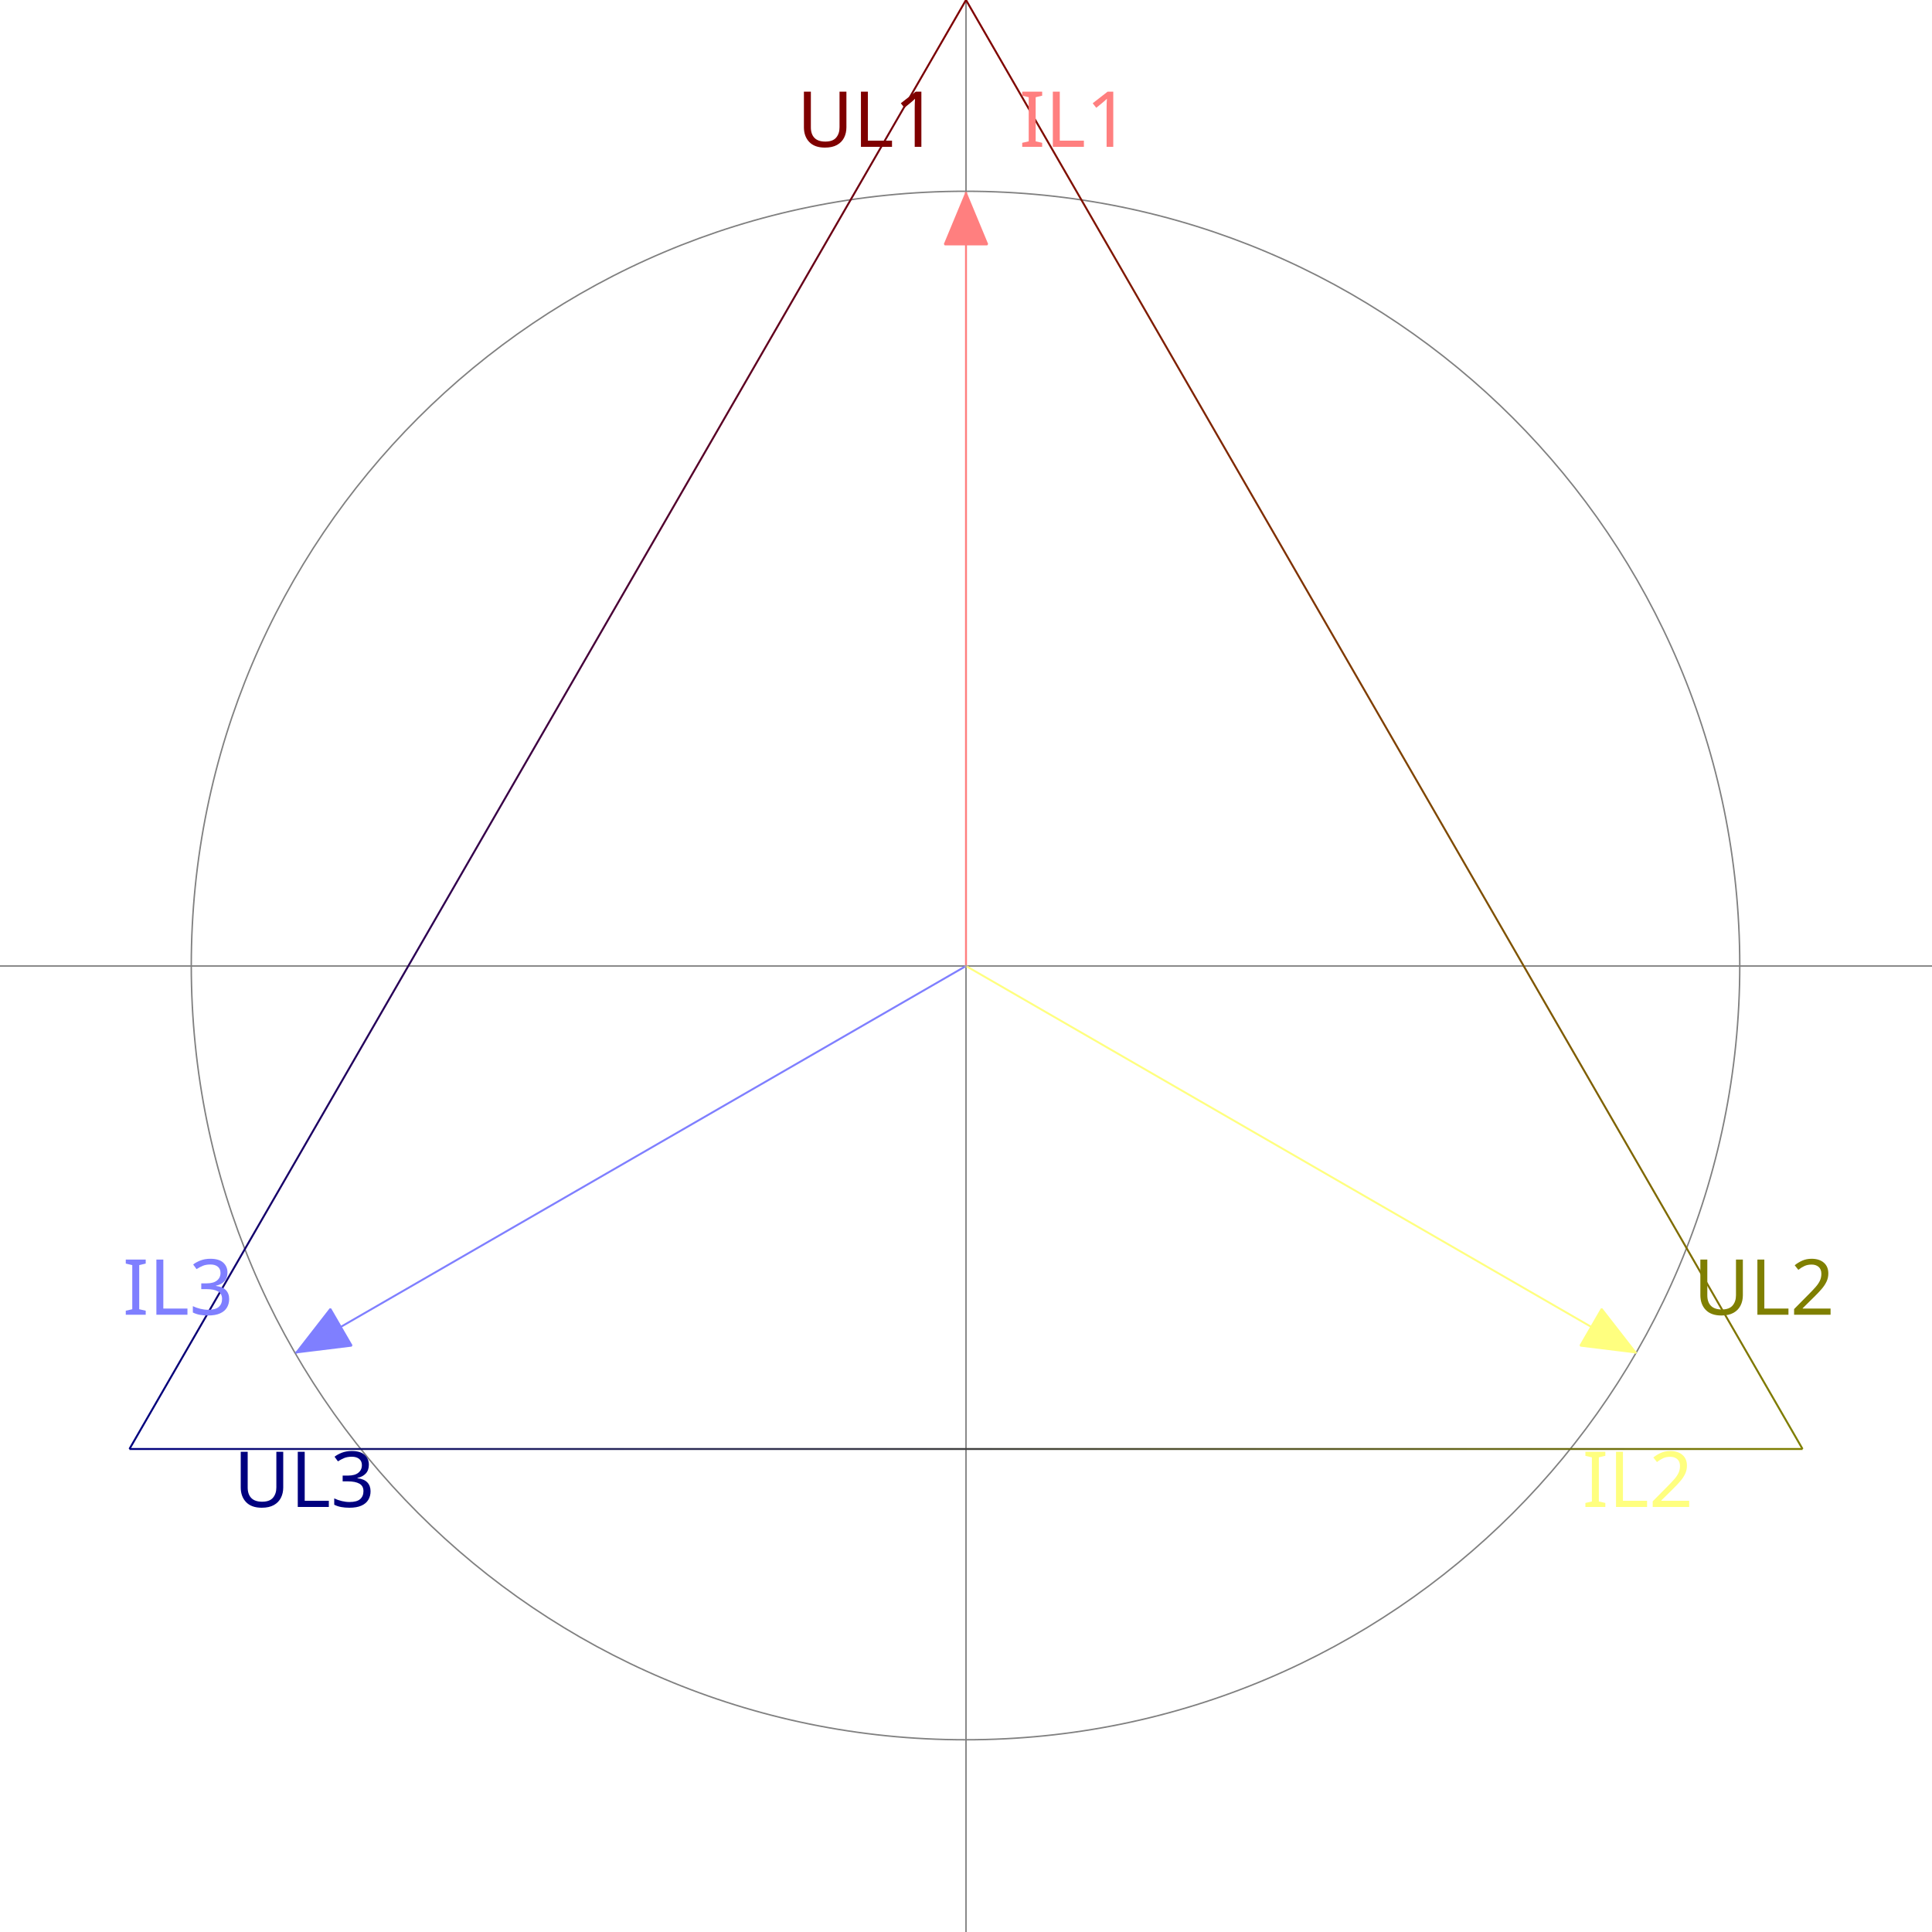
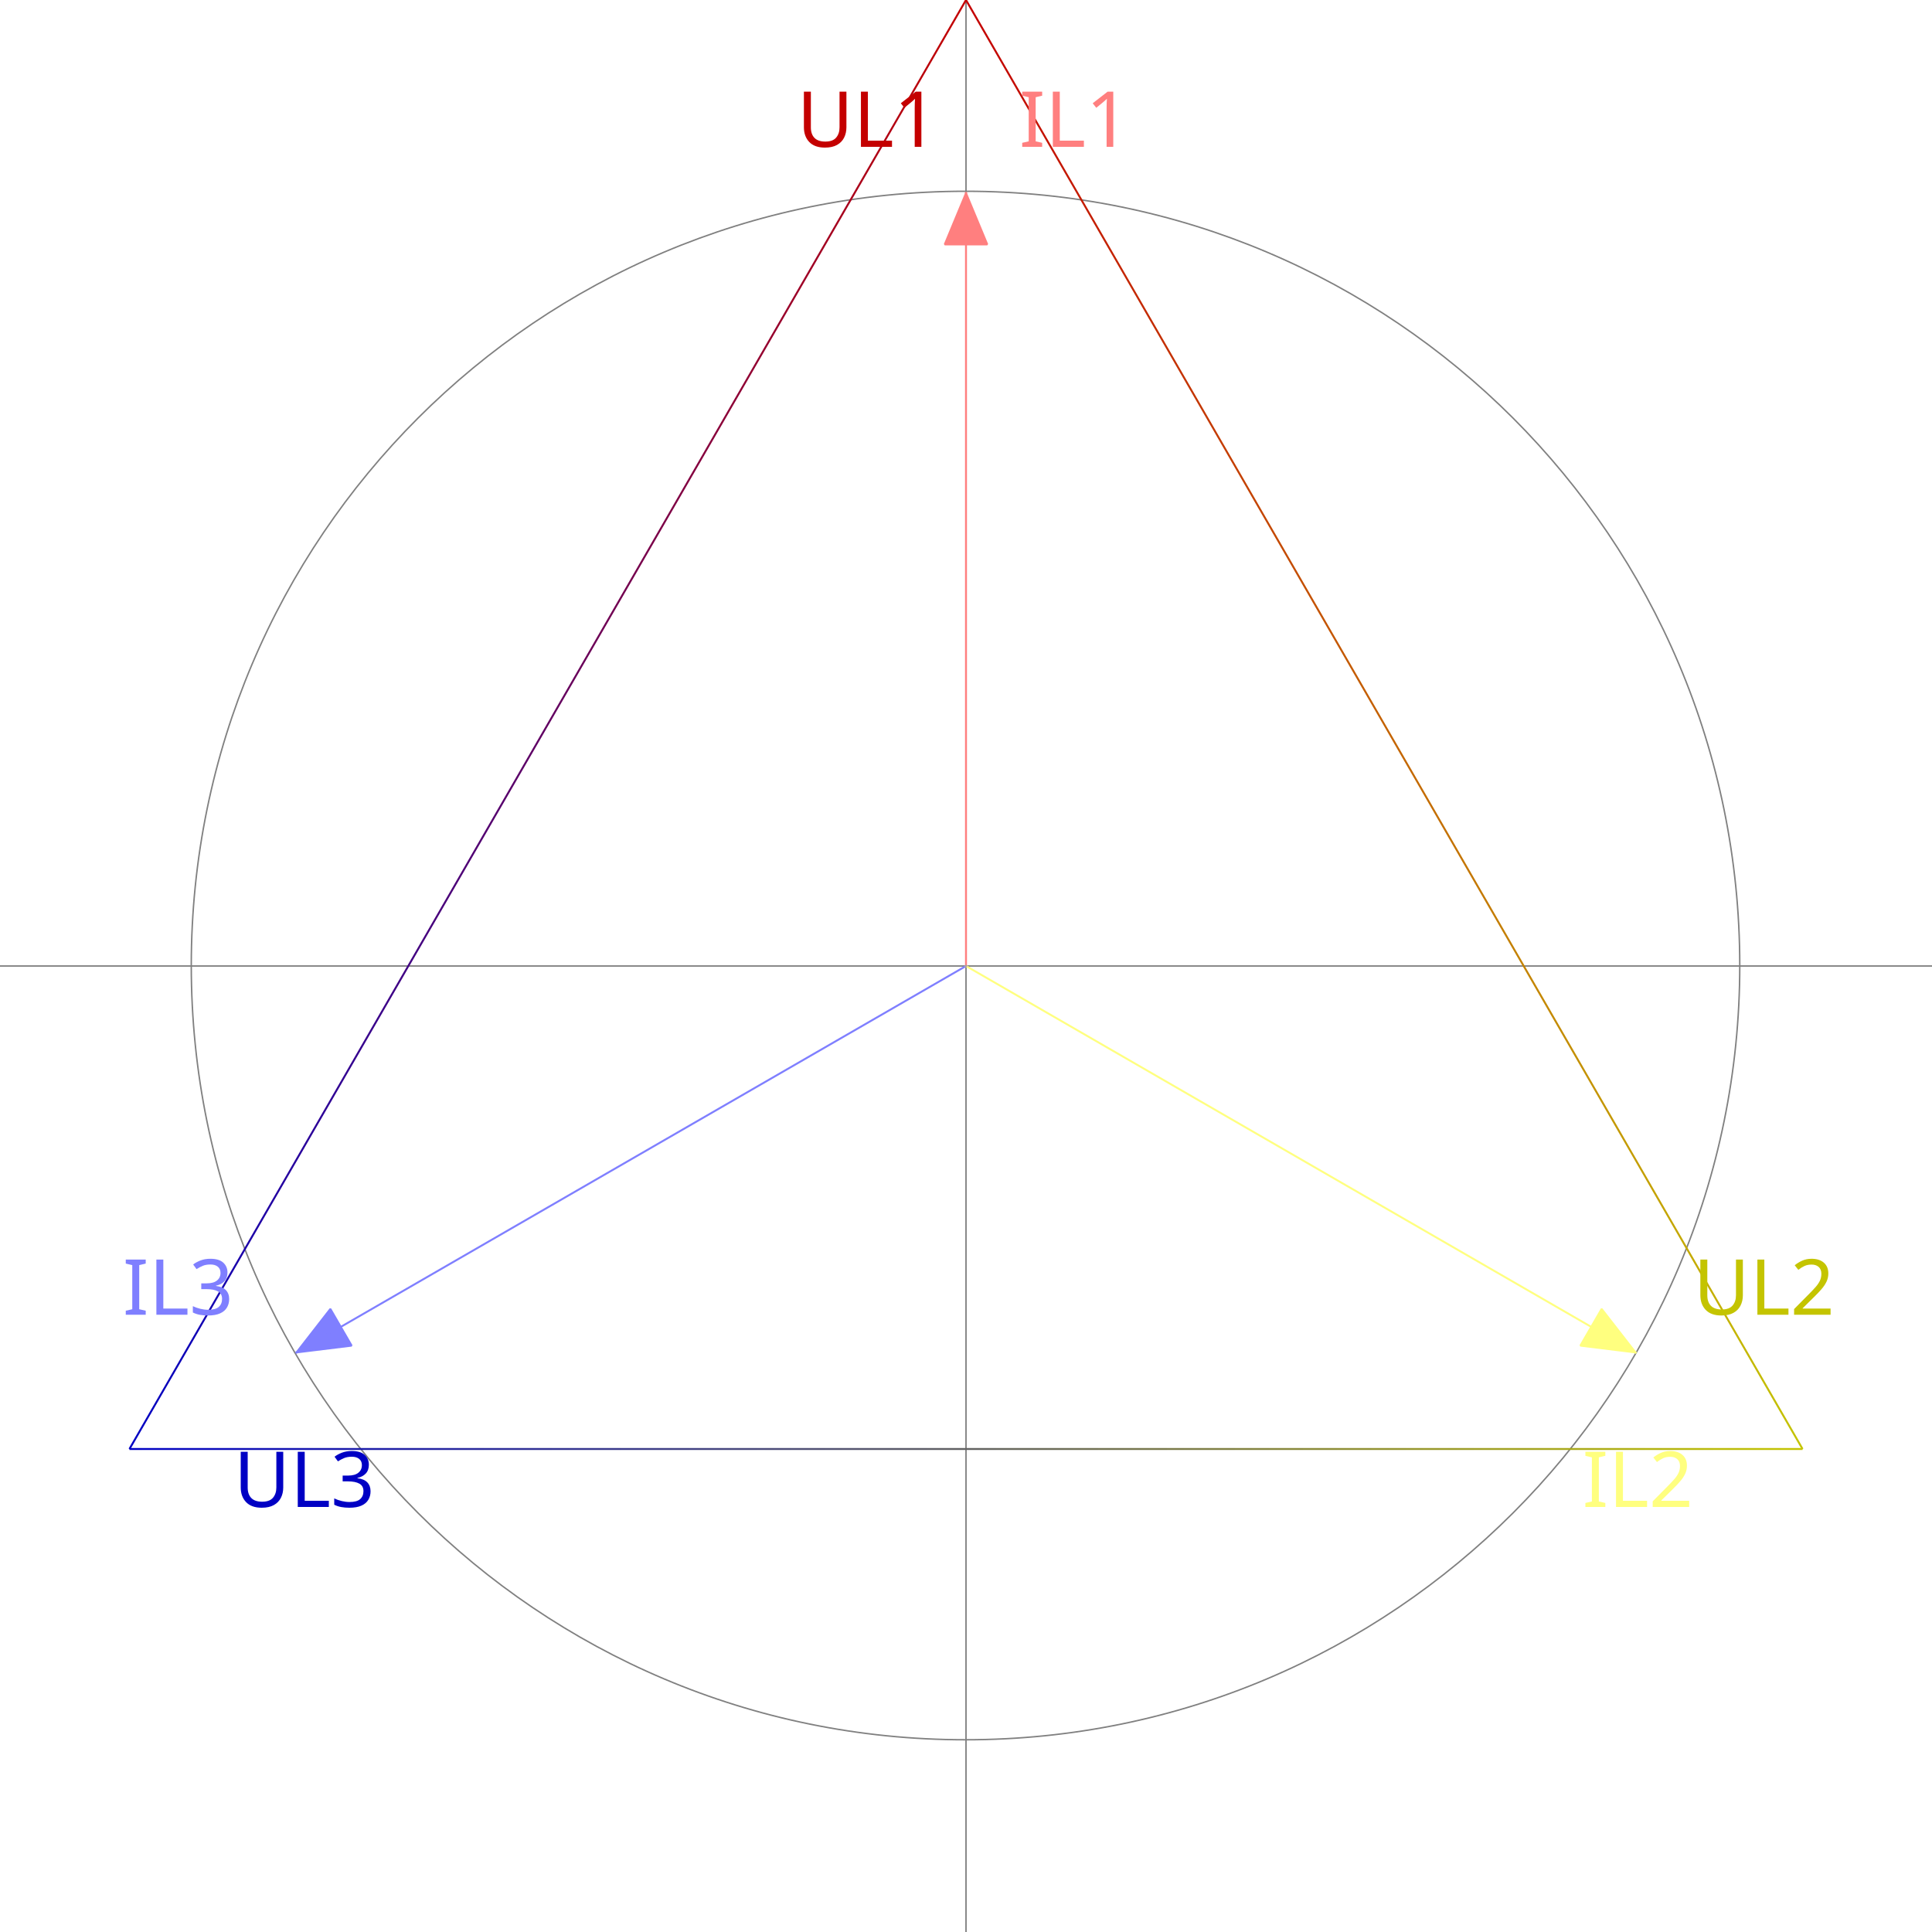
<svg xmlns="http://www.w3.org/2000/svg" width="705.556mm" height="705.556mm" viewBox="0 0 2000 2000" version="1.2" baseProfile="tiny">
  <defs>
    <linearGradient gradientUnits="userSpaceOnUse" x1="1000" y1="0" x2="1866" y2="1500" id="gradient1">
-       <stop offset="0" stop-color="#7f0000" stop-opacity="1" />
-       <stop offset="1" stop-color="#7f7f00" stop-opacity="1" />
+       <stop offset="0" stop-color="#c40000" stop-opacity="1" />
+       <stop offset="1" stop-color="#c4c400" stop-opacity="1" />
    </linearGradient>
    <linearGradient gradientUnits="userSpaceOnUse" x1="1866" y1="1500" x2="134" y2="1500" id="gradient2">
-       <stop offset="0" stop-color="#7f7f00" stop-opacity="1" />
-       <stop offset="1" stop-color="#00007f" stop-opacity="1" />
+       <stop offset="0" stop-color="#c4c400" stop-opacity="1" />
+       <stop offset="1" stop-color="#0000c4" stop-opacity="1" />
    </linearGradient>
    <linearGradient gradientUnits="userSpaceOnUse" x1="134" y1="1500" x2="1000" y2="0" id="gradient3">
-       <stop offset="0" stop-color="#00007f" stop-opacity="1" />
-       <stop offset="1" stop-color="#7f0000" stop-opacity="1" />
+       <stop offset="0" stop-color="#0000c4" stop-opacity="1" />
+       <stop offset="1" stop-color="#c40000" stop-opacity="1" />
    </linearGradient>
    <linearGradient gradientUnits="userSpaceOnUse" x1="134" y1="1500" x2="1000" y2="0" id="gradient4">
-       <stop offset="0" stop-color="#00007f" stop-opacity="1" />
-       <stop offset="1" stop-color="#7f0000" stop-opacity="1" />
+       <stop offset="0" stop-color="#0000c4" stop-opacity="1" />
+       <stop offset="1" stop-color="#c40000" stop-opacity="1" />
    </linearGradient>
    <linearGradient gradientUnits="userSpaceOnUse" x1="134" y1="1500" x2="1000" y2="0" id="gradient5">
-       <stop offset="0" stop-color="#00007f" stop-opacity="1" />
-       <stop offset="1" stop-color="#7f0000" stop-opacity="1" />
+       <stop offset="0" stop-color="#0000c4" stop-opacity="1" />
+       <stop offset="1" stop-color="#c40000" stop-opacity="1" />
    </linearGradient>
    <linearGradient gradientUnits="userSpaceOnUse" x1="134" y1="1500" x2="1000" y2="0" id="gradient6">
-       <stop offset="0" stop-color="#00007f" stop-opacity="1" />
-       <stop offset="1" stop-color="#7f0000" stop-opacity="1" />
+       <stop offset="0" stop-color="#0000c4" stop-opacity="1" />
+       <stop offset="1" stop-color="#c40000" stop-opacity="1" />
    </linearGradient>
    <linearGradient gradientUnits="userSpaceOnUse" x1="134" y1="1500" x2="1000" y2="0" id="gradient7">
-       <stop offset="0" stop-color="#00007f" stop-opacity="1" />
-       <stop offset="1" stop-color="#7f0000" stop-opacity="1" />
+       <stop offset="0" stop-color="#0000c4" stop-opacity="1" />
+       <stop offset="1" stop-color="#c40000" stop-opacity="1" />
    </linearGradient>
    <linearGradient gradientUnits="userSpaceOnUse" x1="134" y1="1500" x2="1000" y2="0" id="gradient8">
-       <stop offset="0" stop-color="#00007f" stop-opacity="1" />
-       <stop offset="1" stop-color="#7f0000" stop-opacity="1" />
+       <stop offset="0" stop-color="#0000c4" stop-opacity="1" />
+       <stop offset="1" stop-color="#c40000" stop-opacity="1" />
    </linearGradient>
    <linearGradient gradientUnits="userSpaceOnUse" x1="134" y1="1500" x2="1000" y2="0" id="gradient9">
-       <stop offset="0" stop-color="#00007f" stop-opacity="1" />
-       <stop offset="1" stop-color="#7f0000" stop-opacity="1" />
+       <stop offset="0" stop-color="#0000c4" stop-opacity="1" />
+       <stop offset="1" stop-color="#c40000" stop-opacity="1" />
    </linearGradient>
    <linearGradient gradientUnits="userSpaceOnUse" x1="134" y1="1500" x2="1000" y2="0" id="gradient10">
-       <stop offset="0" stop-color="#00007f" stop-opacity="1" />
-       <stop offset="1" stop-color="#7f0000" stop-opacity="1" />
+       <stop offset="0" stop-color="#0000c4" stop-opacity="1" />
+       <stop offset="1" stop-color="#c40000" stop-opacity="1" />
    </linearGradient>
    <linearGradient gradientUnits="userSpaceOnUse" x1="134" y1="1500" x2="1000" y2="0" id="gradient11">
-       <stop offset="0" stop-color="#00007f" stop-opacity="1" />
-       <stop offset="1" stop-color="#7f0000" stop-opacity="1" />
+       <stop offset="0" stop-color="#0000c4" stop-opacity="1" />
+       <stop offset="1" stop-color="#c40000" stop-opacity="1" />
    </linearGradient>
    <linearGradient gradientUnits="userSpaceOnUse" x1="134" y1="1500" x2="1000" y2="0" id="gradient12">
-       <stop offset="0" stop-color="#00007f" stop-opacity="1" />
-       <stop offset="1" stop-color="#7f0000" stop-opacity="1" />
+       <stop offset="0" stop-color="#0000c4" stop-opacity="1" />
+       <stop offset="1" stop-color="#c40000" stop-opacity="1" />
    </linearGradient>
    <linearGradient gradientUnits="userSpaceOnUse" x1="134" y1="1500" x2="1000" y2="0" id="gradient13">
-       <stop offset="0" stop-color="#00007f" stop-opacity="1" />
-       <stop offset="1" stop-color="#7f0000" stop-opacity="1" />
+       <stop offset="0" stop-color="#0000c4" stop-opacity="1" />
+       <stop offset="1" stop-color="#c40000" stop-opacity="1" />
    </linearGradient>
    <linearGradient gradientUnits="userSpaceOnUse" x1="134" y1="1500" x2="1000" y2="0" id="gradient14">
-       <stop offset="0" stop-color="#00007f" stop-opacity="1" />
-       <stop offset="1" stop-color="#7f0000" stop-opacity="1" />
+       <stop offset="0" stop-color="#0000c4" stop-opacity="1" />
+       <stop offset="1" stop-color="#c40000" stop-opacity="1" />
    </linearGradient>
  </defs>
  <g fill="none" stroke="black" stroke-width="1" fill-rule="evenodd" stroke-linecap="square" stroke-linejoin="bevel">
    <g fill="none" stroke="#808080" stroke-opacity="1" stroke-width="1.5" stroke-linecap="square" stroke-linejoin="bevel" transform="matrix(1,0,0,1,0,0)" font-family="Sans" font-size="80" font-weight="400" font-style="normal">
      <polyline fill="none" vector-effect="none" points="0,1000 2000,1000 " />
      <polyline fill="none" vector-effect="none" points="1000,0 1000,2000 " />
      <path vector-effect="none" fill-rule="evenodd" d="M1801,999.5 C1801,556.844 1442.16,198 999.5,198 C556.844,198 198,556.844 198,999.5 C198,1442.16 556.844,1801 999.5,1801 C1442.16,1801 1801,1442.16 1801,999.5 " />
    </g>
    <g fill="url(#gradient1)" stroke="none" transform="matrix(1,0,0,1,0,0)" font-family="Sans" font-size="80" font-weight="400" font-style="normal">
      <path vector-effect="none" fill-rule="evenodd" d="M999.134,0.5 L1865.13,1500.5 L1866.87,1499.5 L1000.87,-0.5 L999.134,0.5" />
    </g>
    <g fill="url(#gradient2)" stroke="none" transform="matrix(1,0,0,1,0,0)" font-family="Sans" font-size="80" font-weight="400" font-style="normal">
      <path vector-effect="none" fill-rule="evenodd" d="M1866,1499 L134,1499 L134,1501 L1866,1501 L1866,1499" />
    </g>
    <g fill="url(#gradient3)" stroke="none" transform="matrix(1,0,0,1,0,0)" font-family="Sans" font-size="80" font-weight="400" font-style="normal">
      <path vector-effect="none" fill-rule="evenodd" d="M134.866,1500.5 L1000.87,0.5 L999.134,-0.5 L133.134,1499.5 L134.866,1500.5" />
    </g>
-     <g fill="url(#gradient4)" stroke="#7f0000" stroke-opacity="1" stroke-width="2" stroke-linecap="square" stroke-linejoin="bevel" transform="matrix(1,0,0,1,0,0)" font-family="Sans" font-size="80" font-weight="400" font-style="normal">
-       <text fill="#7f0000" fill-opacity="1" stroke="none" xml:space="preserve" x="825" y="152" font-family="Sans" font-size="80" font-weight="400" font-style="normal">UL1</text>
+     <g fill="url(#gradient4)" stroke="#c40000" stroke-opacity="1" stroke-width="2" stroke-linecap="square" stroke-linejoin="bevel" transform="matrix(1,0,0,1,0,0)" font-family="Sans" font-size="80" font-weight="400" font-style="normal">
+       <text fill="#c40000" fill-opacity="1" stroke="none" xml:space="preserve" x="825" y="152" font-family="Sans" font-size="80" font-weight="400" font-style="normal">UL1</text>
    </g>
-     <g fill="url(#gradient5)" stroke="#7f7f00" stroke-opacity="1" stroke-width="2" stroke-linecap="square" stroke-linejoin="bevel" transform="matrix(1,0,0,1,0,0)" font-family="Sans" font-size="80" font-weight="400" font-style="normal">
-       <text fill="#7f7f00" fill-opacity="1" stroke="none" xml:space="preserve" x="1753" y="1361" font-family="Sans" font-size="80" font-weight="400" font-style="normal">UL2</text>
+     <g fill="url(#gradient5)" stroke="#c4c400" stroke-opacity="1" stroke-width="2" stroke-linecap="square" stroke-linejoin="bevel" transform="matrix(1,0,0,1,0,0)" font-family="Sans" font-size="80" font-weight="400" font-style="normal">
+       <text fill="#c4c400" fill-opacity="1" stroke="none" xml:space="preserve" x="1753" y="1361" font-family="Sans" font-size="80" font-weight="400" font-style="normal">UL2</text>
    </g>
-     <g fill="url(#gradient6)" stroke="#00007f" stroke-opacity="1" stroke-width="2" stroke-linecap="square" stroke-linejoin="bevel" transform="matrix(1,0,0,1,0,0)" font-family="Sans" font-size="80" font-weight="400" font-style="normal">
-       <text fill="#00007f" fill-opacity="1" stroke="none" xml:space="preserve" x="242" y="1560" font-family="Sans" font-size="80" font-weight="400" font-style="normal">UL3</text>
+     <g fill="url(#gradient6)" stroke="#0000c4" stroke-opacity="1" stroke-width="2" stroke-linecap="square" stroke-linejoin="bevel" transform="matrix(1,0,0,1,0,0)" font-family="Sans" font-size="80" font-weight="400" font-style="normal">
+       <text fill="#0000c4" fill-opacity="1" stroke="none" xml:space="preserve" x="242" y="1560" font-family="Sans" font-size="80" font-weight="400" font-style="normal">UL3</text>
    </g>
    <g fill="url(#gradient7)" stroke="#7f7fff" stroke-opacity="1" stroke-width="2" stroke-linecap="square" stroke-linejoin="bevel" transform="matrix(1,0,0,1,0,0)" font-family="Sans" font-size="80" font-weight="400" font-style="normal">
      <path vector-effect="none" fill-rule="evenodd" d="M307,1400 L342,1355 L364,1393 L307,1400" />
    </g>
    <g fill="#7f7fff" fill-opacity="1" stroke="none" transform="matrix(1,0,0,1,0,0)" font-family="Sans" font-size="80" font-weight="400" font-style="normal">
      <path vector-effect="none" fill-rule="evenodd" d="M307,1400 L342,1355 L364,1393" />
    </g>
    <g fill="url(#gradient8)" stroke="#7f7fff" stroke-opacity="1" stroke-width="2" stroke-linecap="square" stroke-linejoin="bevel" transform="matrix(1,0,0,1,0,0)" font-family="Sans" font-size="80" font-weight="400" font-style="normal">
      <polyline fill="none" vector-effect="none" points="1000,1000 307,1400 " />
      <text fill="#7f7fff" fill-opacity="1" stroke="none" xml:space="preserve" x="127" y="1361" font-family="Sans" font-size="80" font-weight="400" font-style="normal">IL3</text>
    </g>
    <g fill="url(#gradient9)" stroke="#ffff7f" stroke-opacity="1" stroke-width="2" stroke-linecap="square" stroke-linejoin="bevel" transform="matrix(1,0,0,1,0,0)" font-family="Sans" font-size="80" font-weight="400" font-style="normal">
      <path vector-effect="none" fill-rule="evenodd" d="M1693,1400 L1636,1393 L1658,1355 L1693,1400" />
    </g>
    <g fill="#ffff7f" fill-opacity="1" stroke="none" transform="matrix(1,0,0,1,0,0)" font-family="Sans" font-size="80" font-weight="400" font-style="normal">
      <path vector-effect="none" fill-rule="evenodd" d="M1693,1400 L1636,1393 L1658,1355" />
    </g>
    <g fill="url(#gradient10)" stroke="#ffff7f" stroke-opacity="1" stroke-width="2" stroke-linecap="square" stroke-linejoin="bevel" transform="matrix(1,0,0,1,0,0)" font-family="Sans" font-size="80" font-weight="400" font-style="normal">
      <polyline fill="none" vector-effect="none" points="1000,1000 1693,1400 " />
      <text fill="#ffff7f" fill-opacity="1" stroke="none" xml:space="preserve" x="1638" y="1560" font-family="Sans" font-size="80" font-weight="400" font-style="normal">IL2</text>
    </g>
    <g fill="url(#gradient11)" stroke="#ff7f7f" stroke-opacity="1" stroke-width="2" stroke-linecap="square" stroke-linejoin="bevel" transform="matrix(1,0,0,1,0,0)" font-family="Sans" font-size="80" font-weight="400" font-style="normal">
      <path vector-effect="none" fill-rule="evenodd" d="M1000,200 L1022,253 L978,253 L1000,200" />
    </g>
    <g fill="#ff7f7f" fill-opacity="1" stroke="none" transform="matrix(1,0,0,1,0,0)" font-family="Sans" font-size="80" font-weight="400" font-style="normal">
      <path vector-effect="none" fill-rule="evenodd" d="M1000,200 L1022,253 L978,253" />
    </g>
    <g fill="url(#gradient12)" stroke="#ff7f7f" stroke-opacity="1" stroke-width="2" stroke-linecap="square" stroke-linejoin="bevel" transform="matrix(1,0,0,1,0,0)" font-family="Sans" font-size="80" font-weight="400" font-style="normal">
      <polyline fill="none" vector-effect="none" points="1000,1000 1000,200 " />
      <text fill="#ff7f7f" fill-opacity="1" stroke="none" xml:space="preserve" x="1055" y="152" font-family="Sans" font-size="80" font-weight="400" font-style="normal">IL1</text>
    </g>
    <g fill="url(#gradient13)" stroke="#a0a0a4" stroke-opacity="1" stroke-width="2" stroke-linecap="square" stroke-linejoin="bevel" transform="matrix(1,0,0,1,0,0)" font-family="Sans" font-size="80" font-weight="400" font-style="normal">
</g>
    <g fill="#a0a0a4" fill-opacity="1" stroke="none" transform="matrix(1,0,0,1,0,0)" font-family="Sans" font-size="80" font-weight="400" font-style="normal">
      <rect x="999" y="999" width="2" height="2" />
    </g>
    <g fill="url(#gradient14)" stroke="#a0a0a4" stroke-opacity="1" stroke-width="2" stroke-linecap="square" stroke-linejoin="bevel" transform="matrix(1,0,0,1,0,0)" font-family="Sans" font-size="80" font-weight="400" font-style="normal">
</g>
  </g>
</svg>
